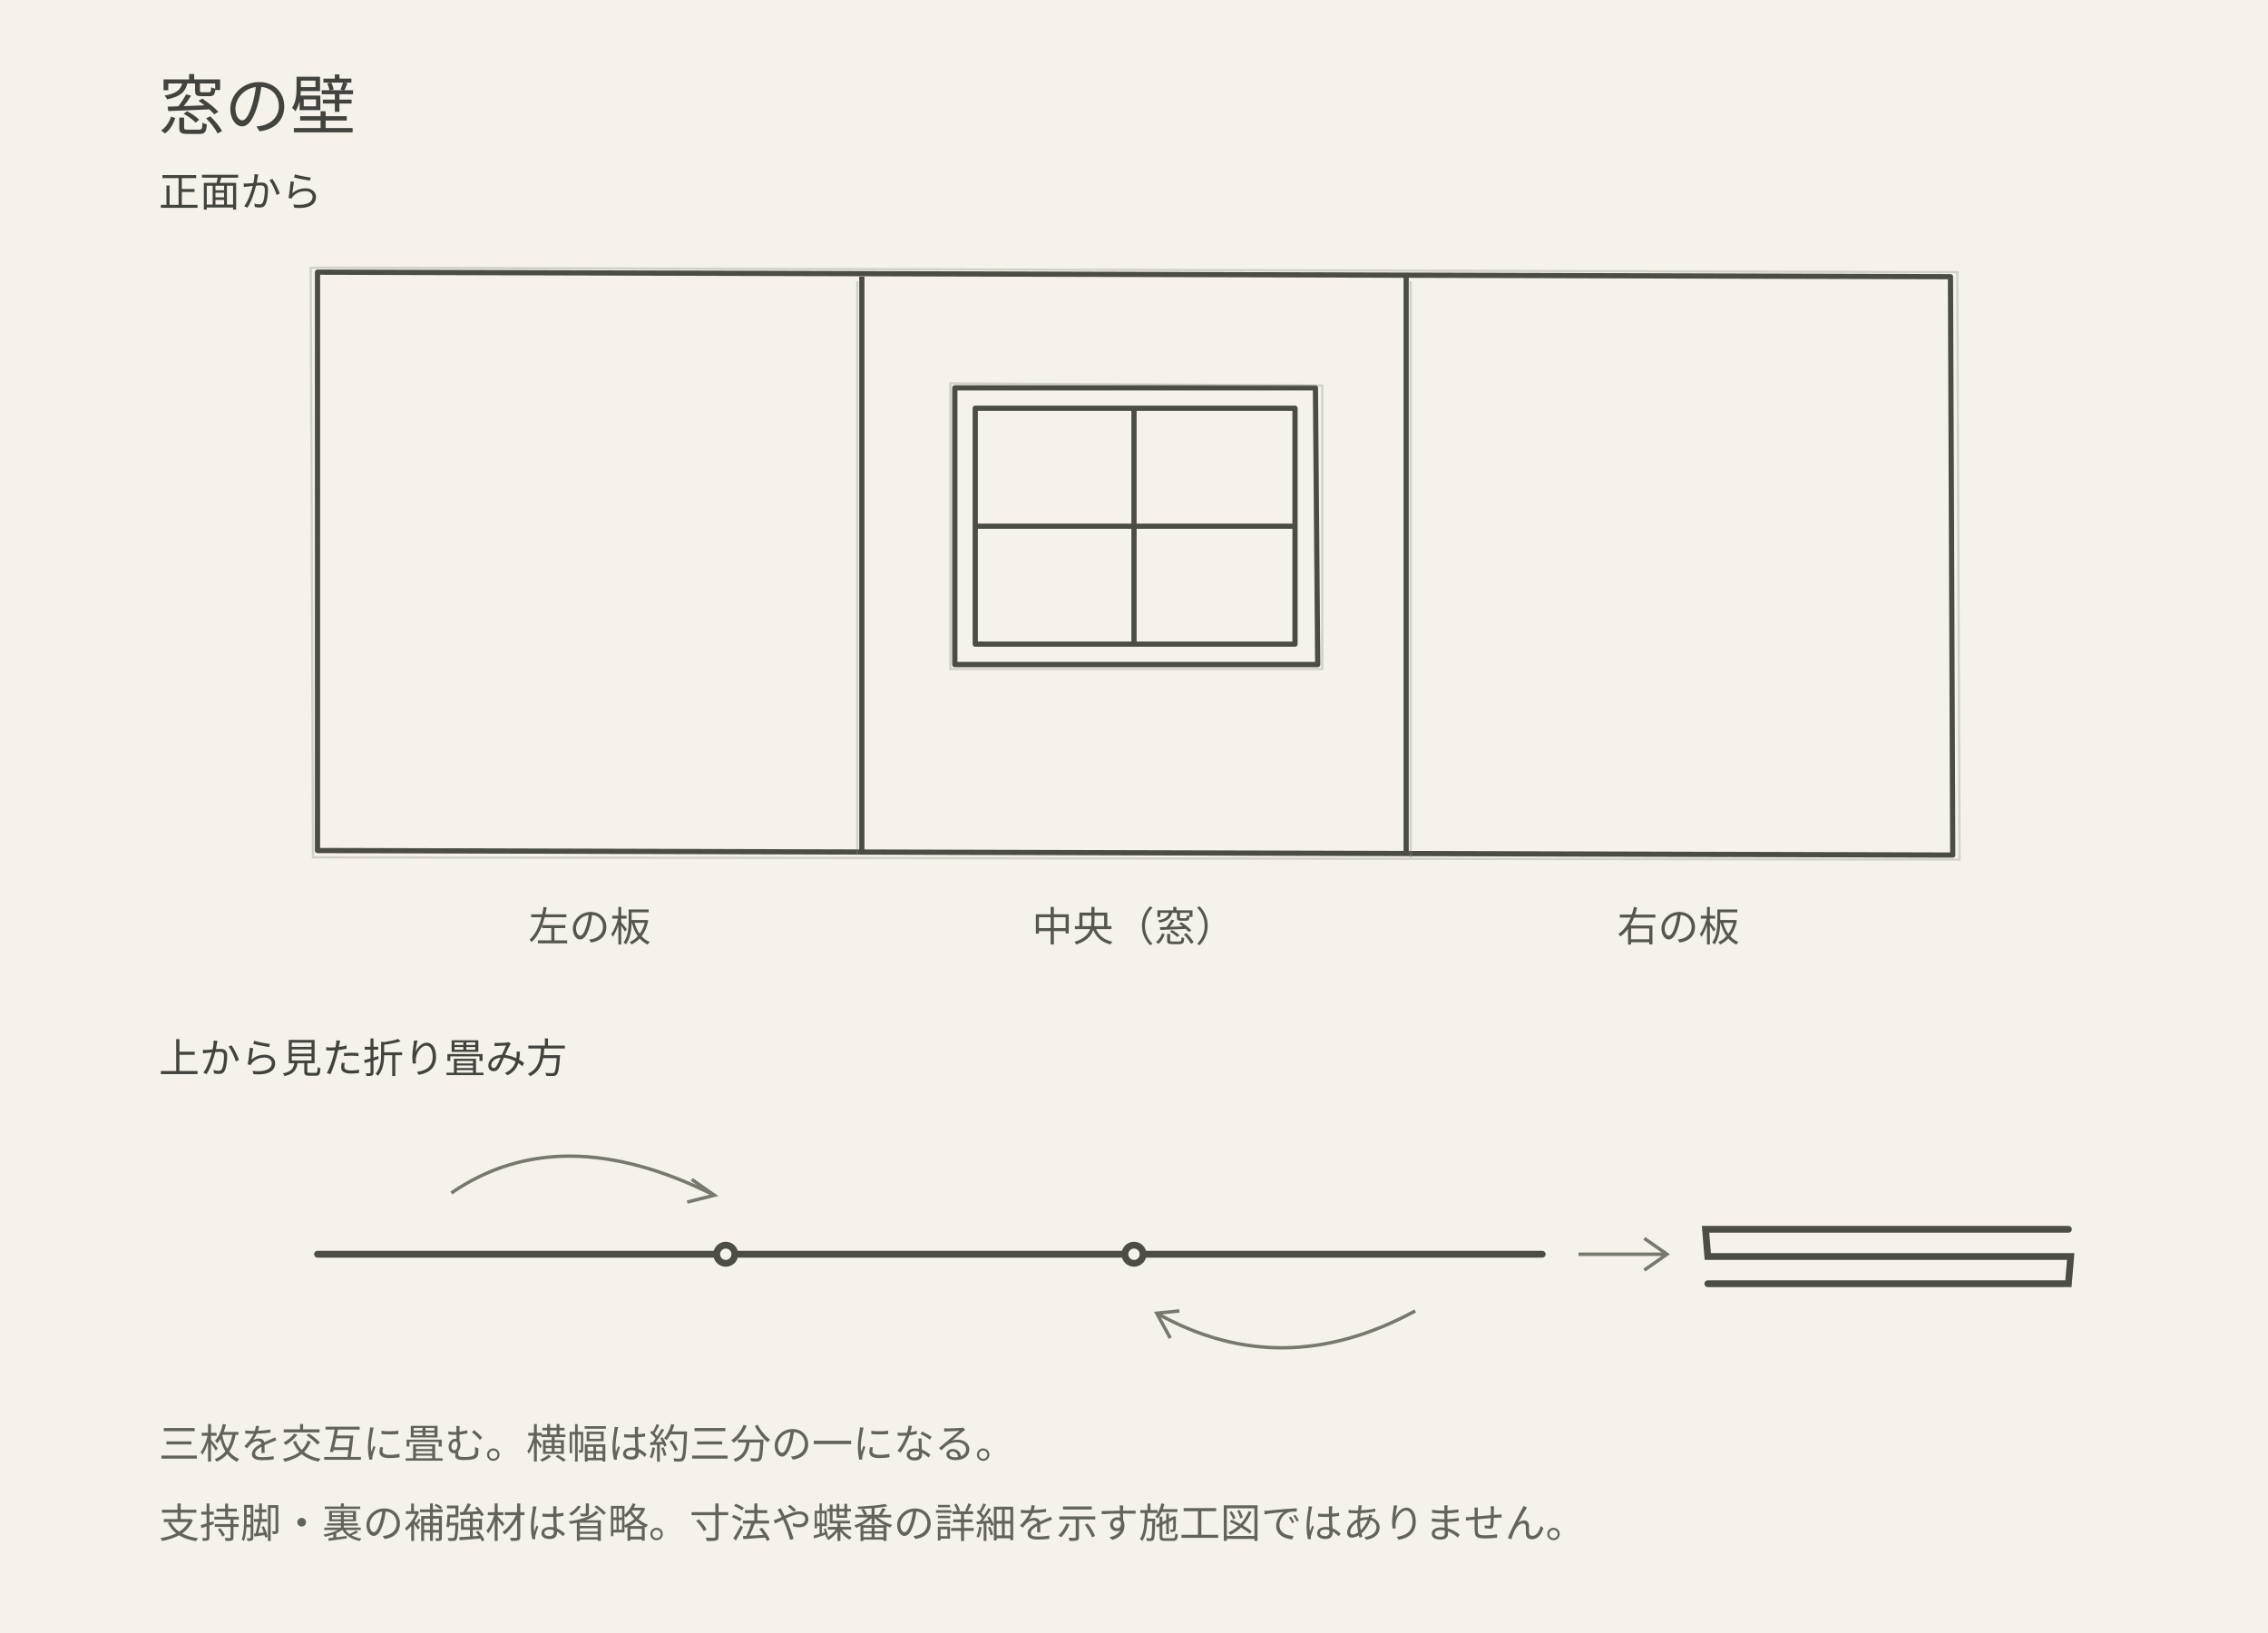
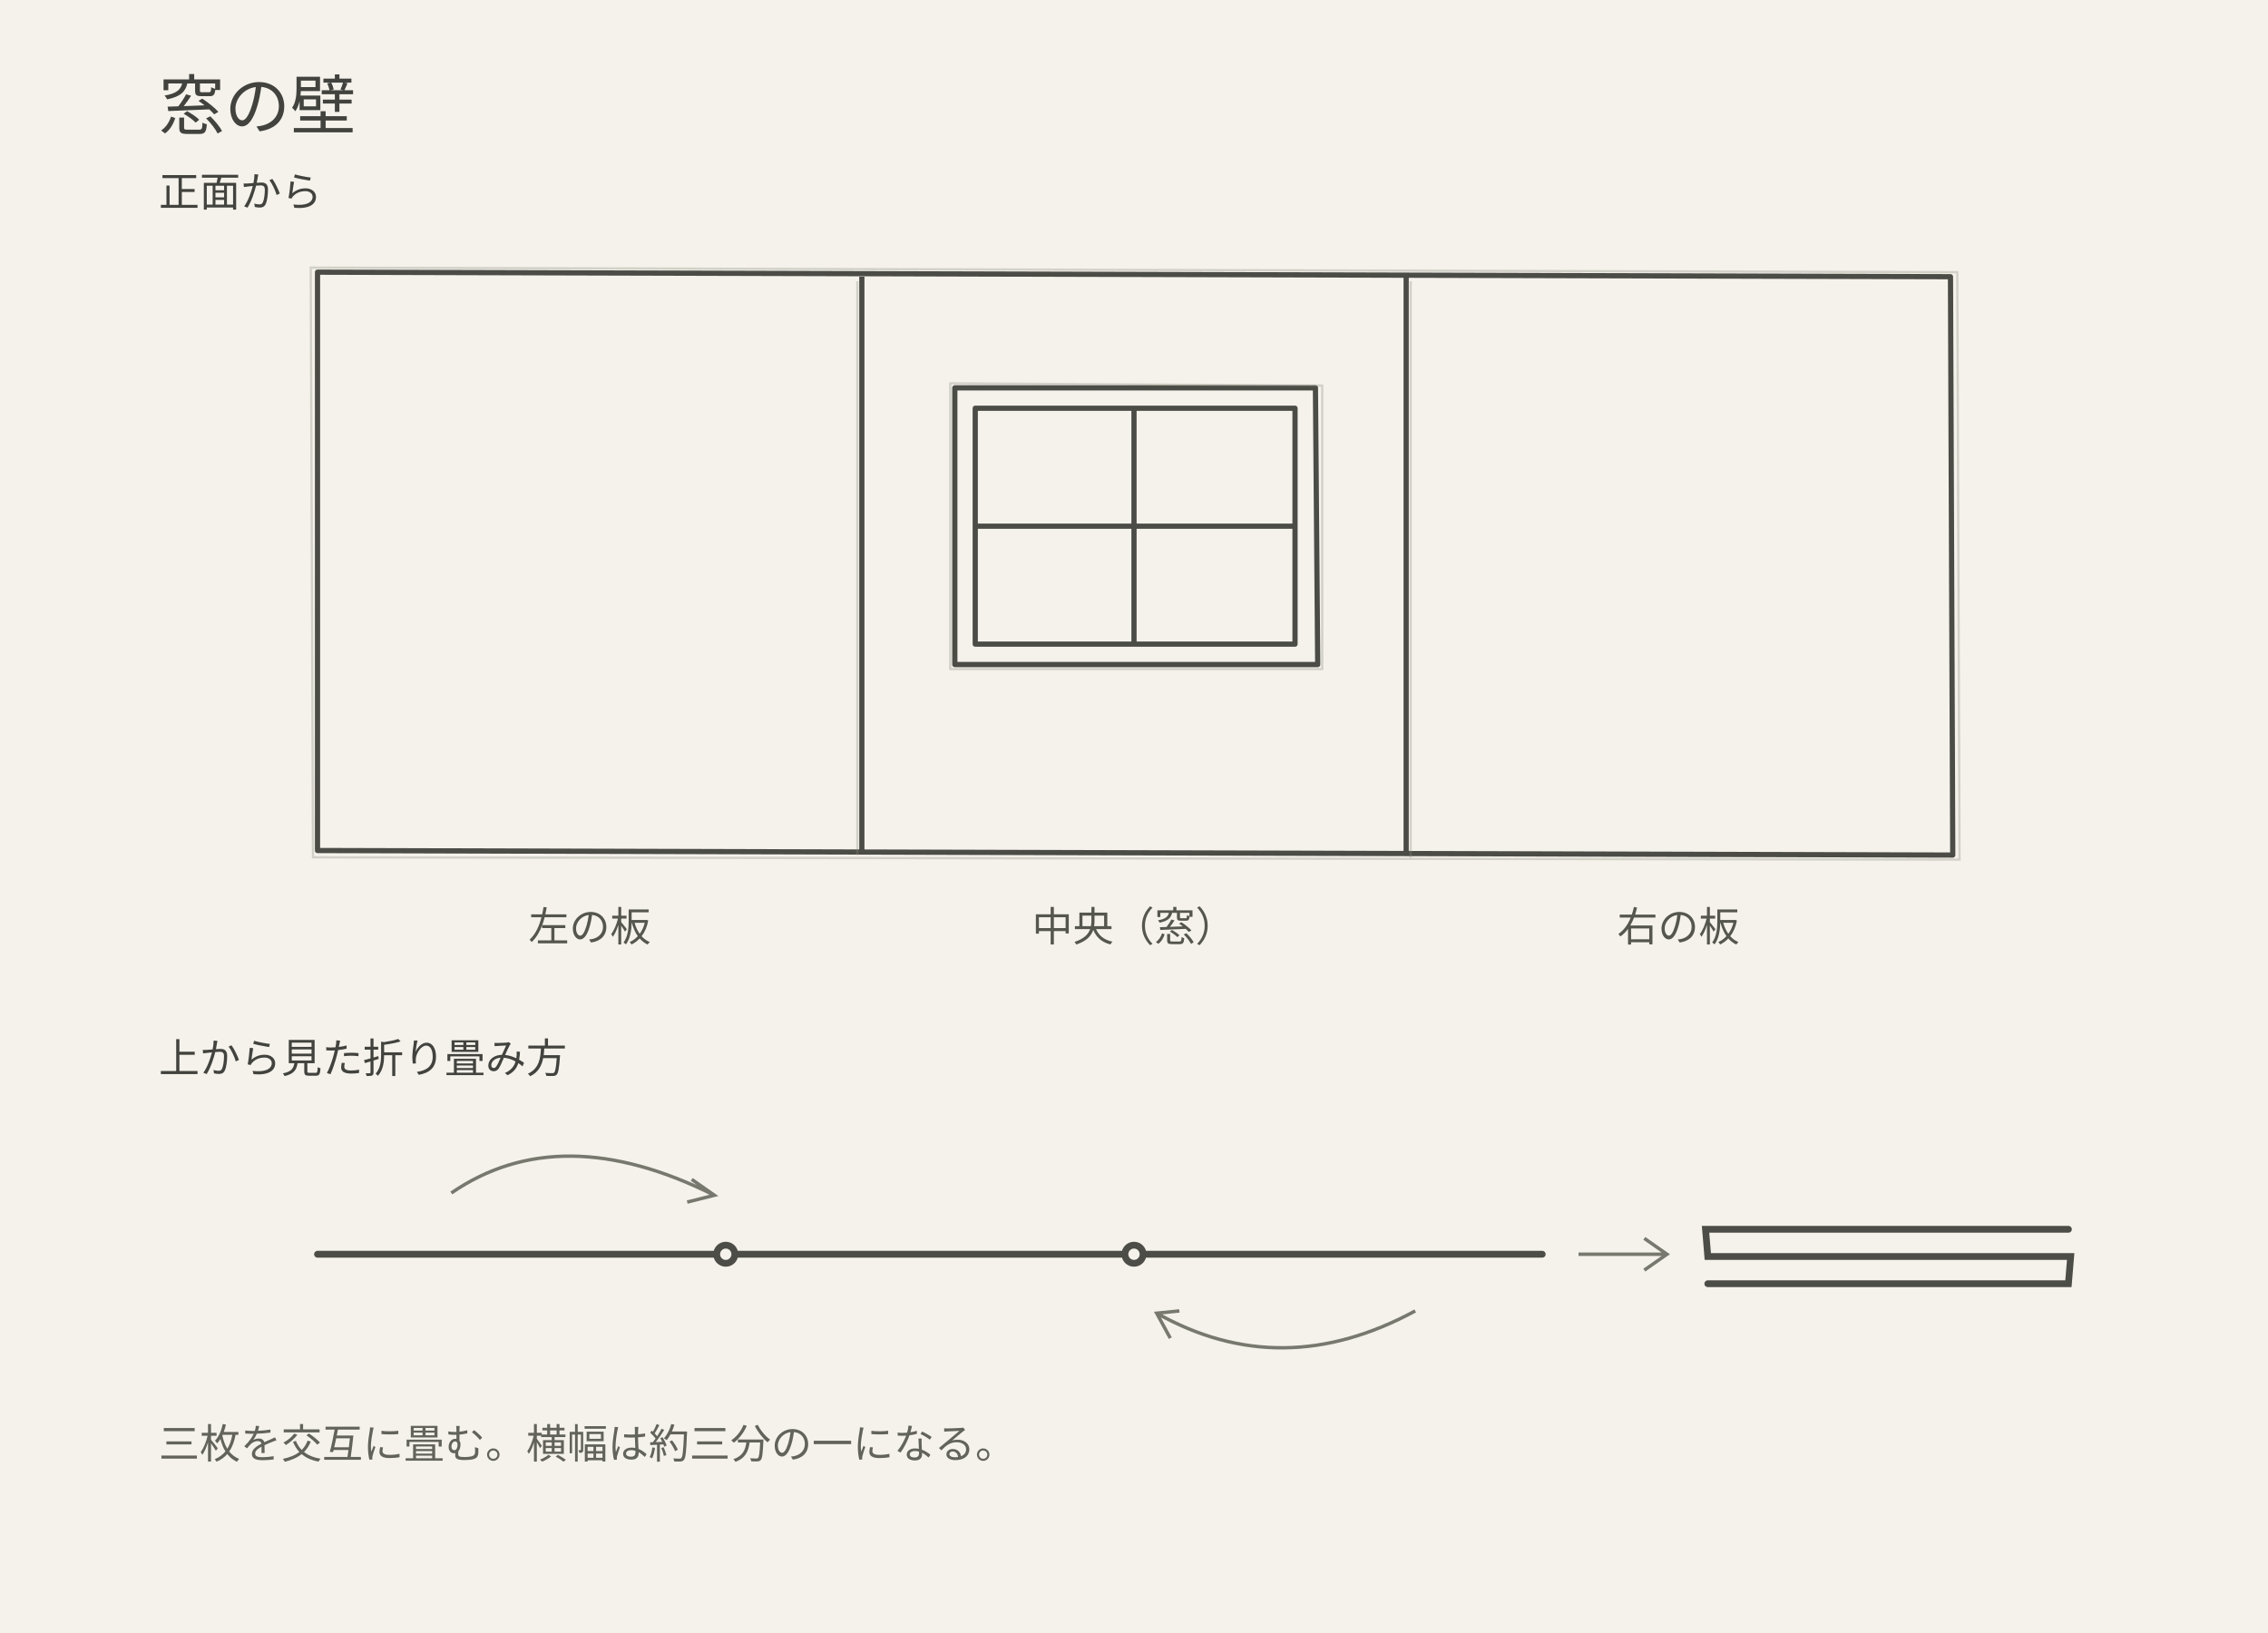
<svg xmlns="http://www.w3.org/2000/svg" viewBox="0 0 1000 720" role="img" aria-labelledby="title desc">
  <rect width="1000" height="720" fill="#f5f2eb" />
  <g fill="#42433e" font-family="Yu Mincho,serif">
    <text x="70" y="57" font-size="29">窓の壁</text>
    <text x="70" y="91" font-size="18">正面から</text>
  </g>
  <g stroke="#4b4c46" stroke-width="2.3" stroke-linejoin="round" fill="none">
    <path d="M140 120 L860 122 L861 377 L140 375 Z M380 122 L380 375 M620 122 L620 376" />
    <path d="M421 171 L580 171 L581 293 L421 293 Z M430 180 L571 180 L571 284 L430 284 Z M500 180 L500 284 M430 232 L571 232" />
  </g>
  <g stroke="#88897f" opacity=".32" fill="none" stroke-width="1">
    <path d="M137 118 L863 120 L864 379 L138 378 Z M378 124 L378 377 M622 124 L622 379 M419 169 L583 170 L583 295 L419 295 Z" />
  </g>
  <g fill="#55564e" font-size="18" font-family="Yu Mincho,serif" text-anchor="middle">
    <text x="260" y="415">左の板</text>
    <text x="500" y="415">中央（窓）</text>
    <text x="740" y="415">右の板</text>
  </g>
  <g fill="#42433e" font-family="Yu Mincho,serif">
    <text x="70" y="473" font-size="18">上から見た折り畳み方</text>
  </g>
  <g stroke="#4c4d46" stroke-width="3" stroke-linecap="round" fill="none">
    <path d="M140 553 L320 553 L500 553 L680 553" />
    <circle cx="320" cy="553" r="4" fill="#f5f2eb" />
    <circle cx="500" cy="553" r="4" fill="#f5f2eb" />
    <path d="M753 566 L912 566 L913 554 L753 554 L752 542 L912 542" />
  </g>
  <g stroke="#77786e" fill="none" stroke-width="1.5">
    <path d="M199 526 Q247 493 315 527 M305 520 L315 527 L303 530 M624 578 Q565 610 510 579 M520 578 L510 579 L516 590 M696 553 L735 553 M725 546 L735 553 L725 560" />
  </g>
  <g fill="#62635b" font-family="Yu Mincho,serif" font-size="18">
    <text x="70" y="643">三枚を交互に畳む。横幅は約三分の一になる。</text>
-     <text x="70" y="678">支持脚・裏の補強材は省略。寸法や蝶番の詳細を示す施工図ではありません。</text>
  </g>
</svg>
